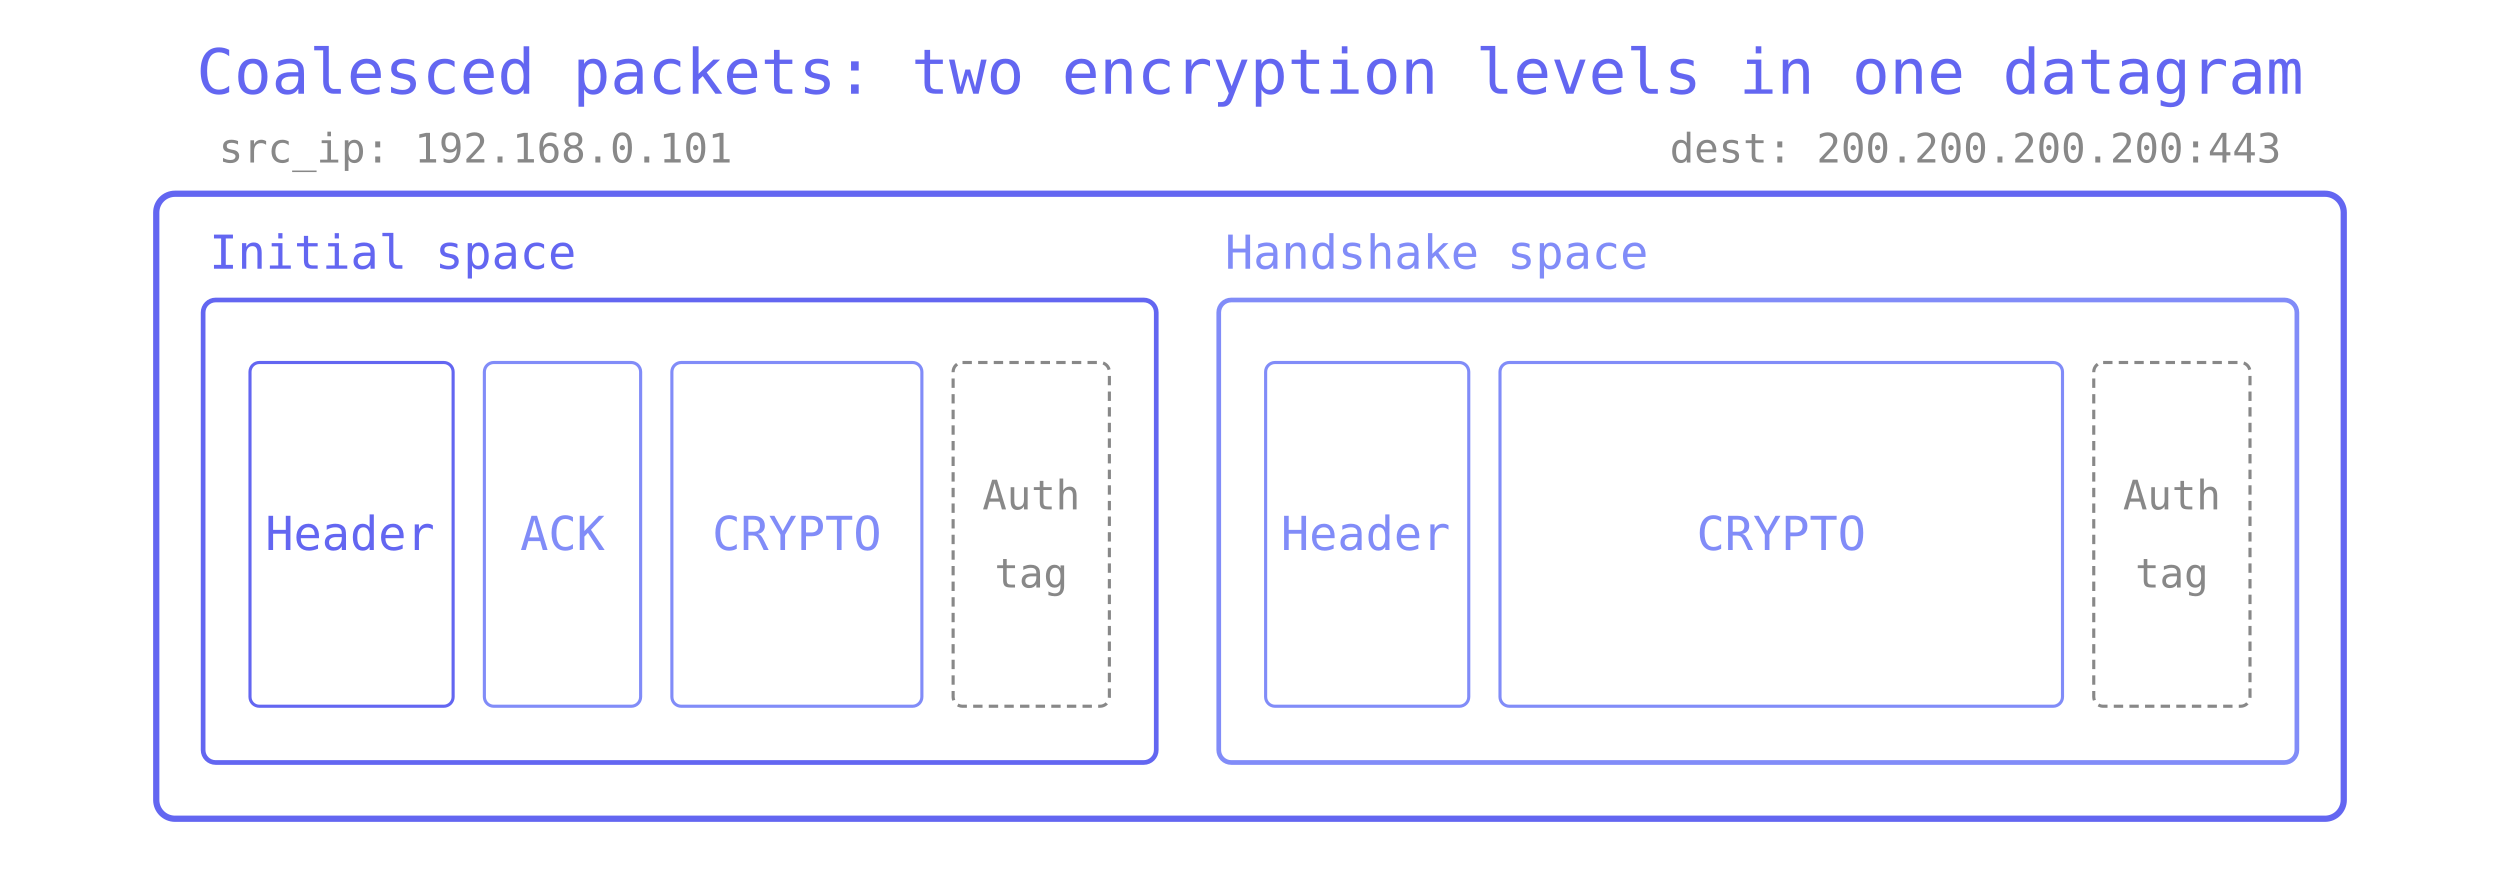
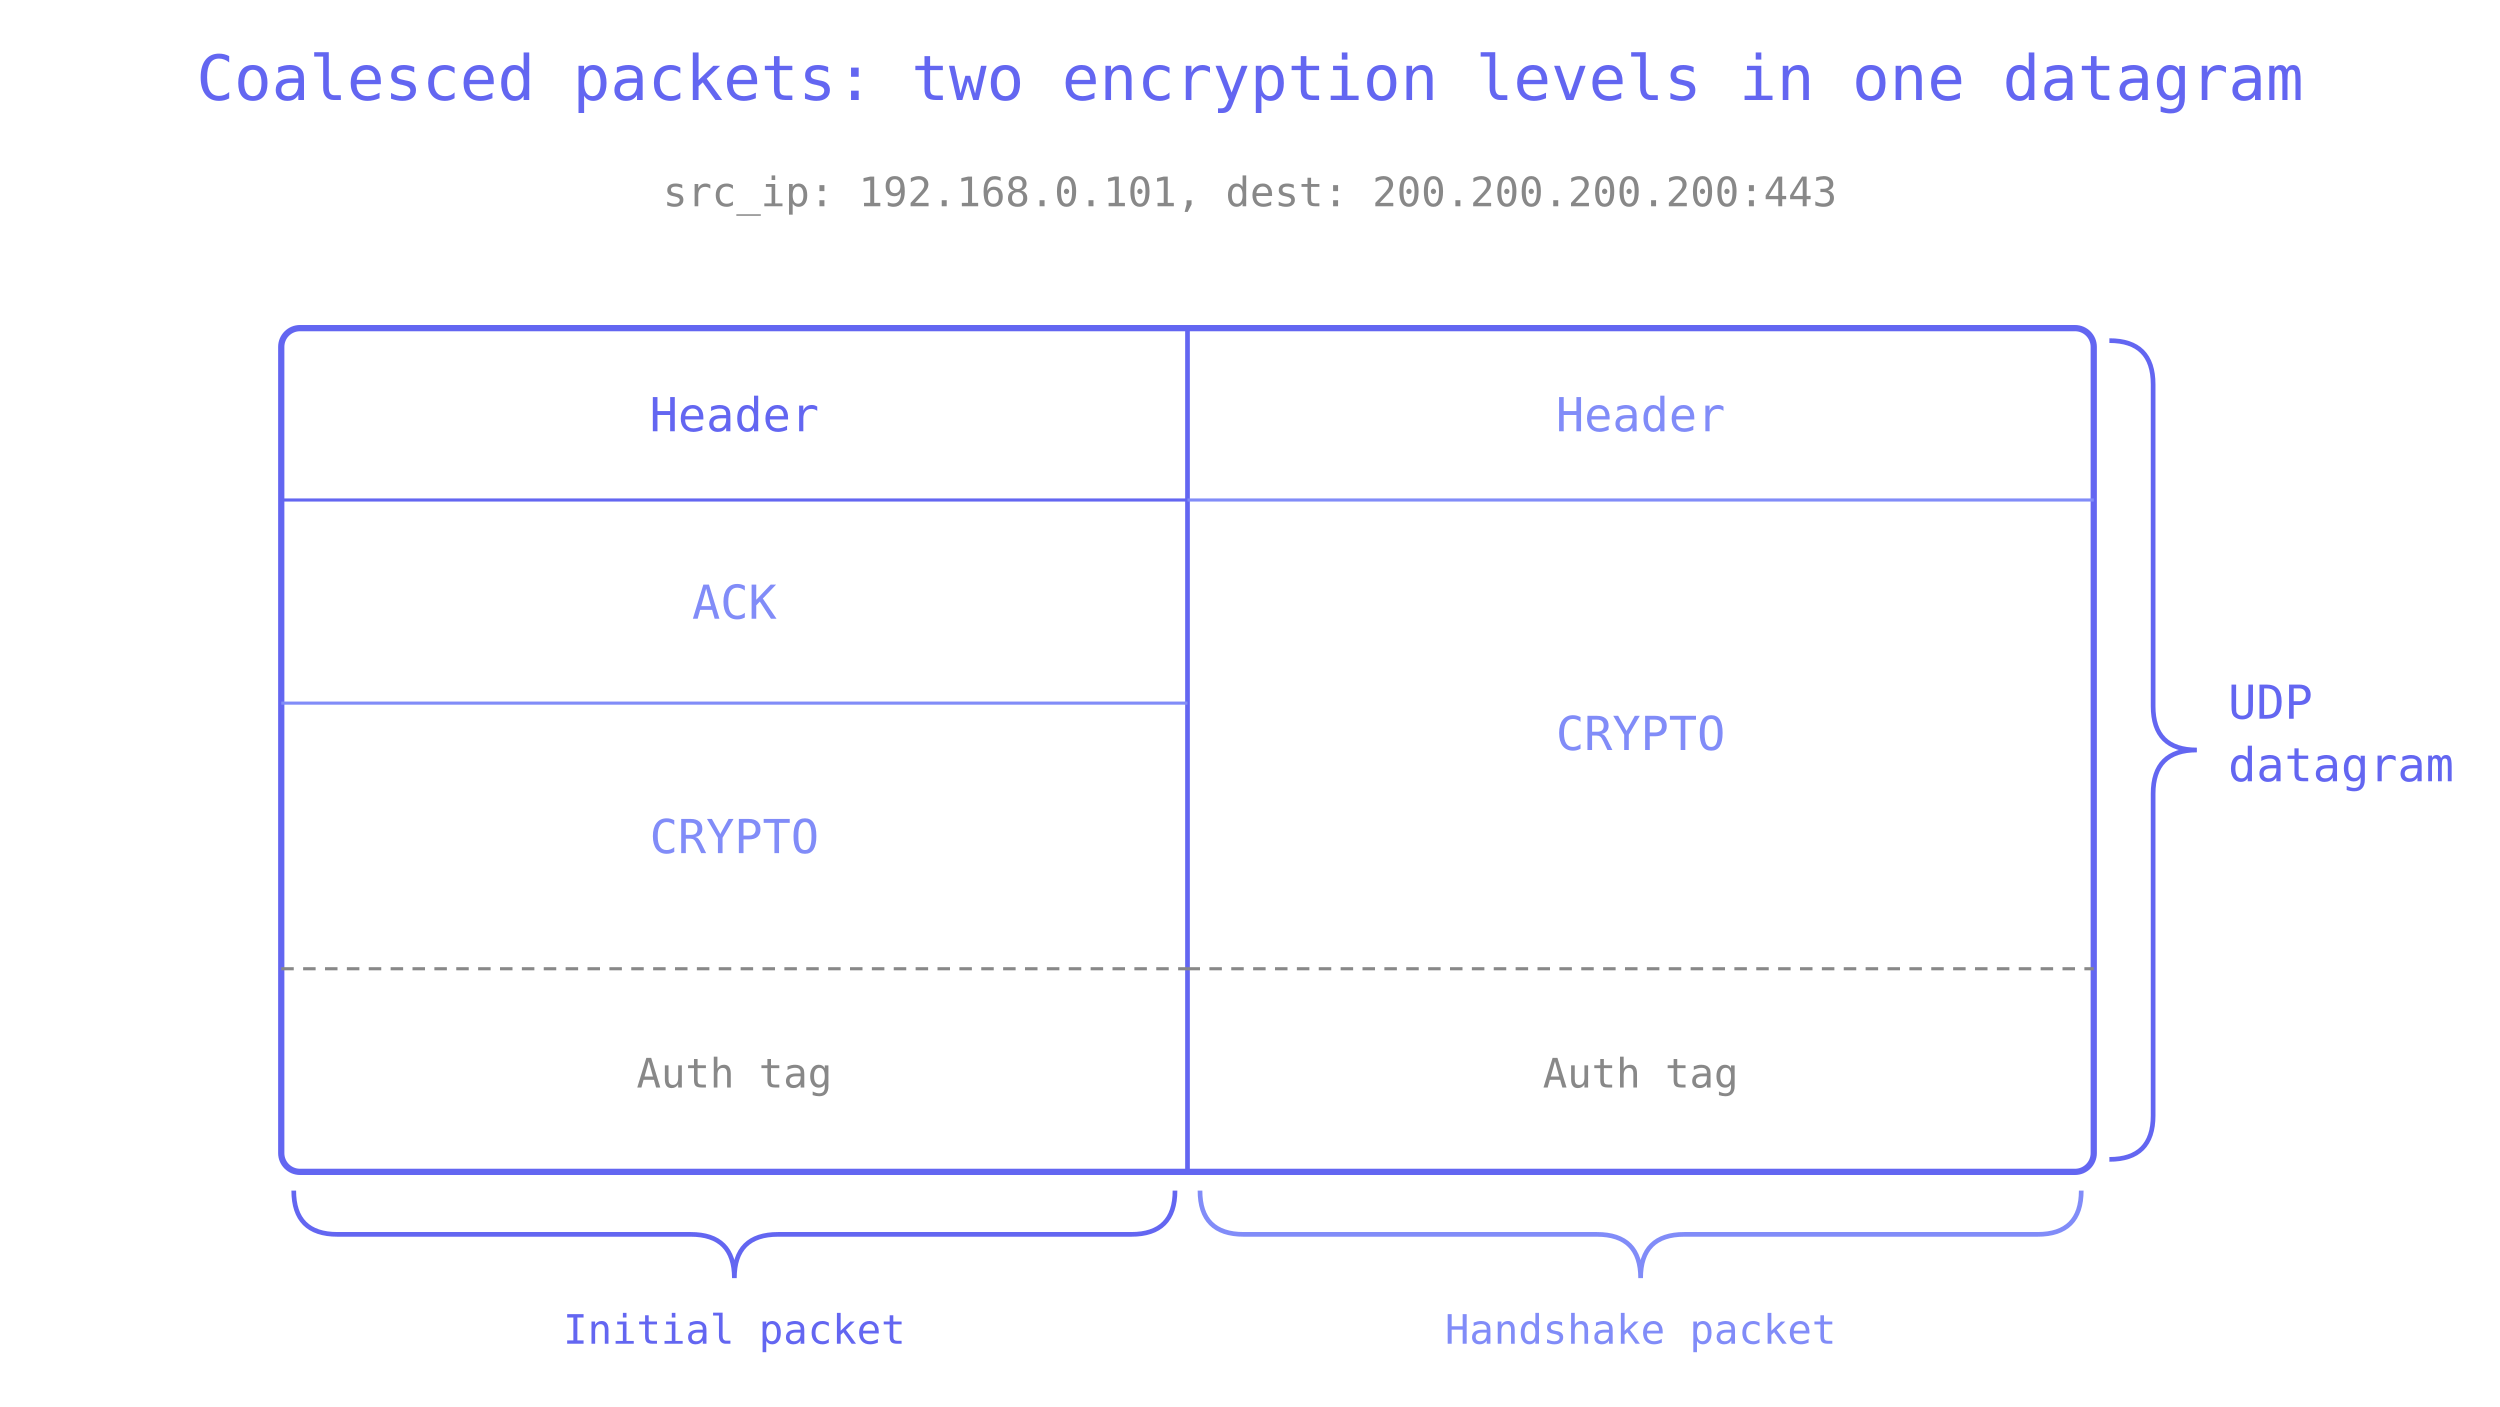
- <svg xmlns="http://www.w3.org/2000/svg" viewBox="0 0 800 280">
-   <text x="400" y="30" text-anchor="middle" font-family="Space Mono, monospace" font-size="20" fill="#6366f1">Coalesced packets: two encryption levels in one datagram</text>
-   <rect x="50" y="62" width="700" height="200" rx="6" fill="none" stroke="#6366f1" stroke-width="2" />
-   <text x="70" y="52" font-family="Space Mono, monospace" font-size="13" fill="#888">src_ip: 192.168.0.101</text>
-   <text x="730" y="52" text-anchor="end" font-family="Space Mono, monospace" font-size="13" fill="#888">dest: 200.200.200.200:443</text>
-   <text x="67" y="86" font-family="Space Mono, monospace" font-size="15" fill="#6366f1">Initial space</text>
-   <rect x="65" y="96" width="305" height="148" rx="4" fill="none" stroke="#6366f1" stroke-width="1.5" />
-   <rect x="80" y="116" width="65" height="110" rx="3" fill="none" stroke="#6366f1" stroke-width="1" />
-   <text x="112" y="176" text-anchor="middle" font-family="Space Mono, monospace" font-size="15" fill="#6366f1">Header</text>
-   <rect x="155" y="116" width="50" height="110" rx="3" fill="none" stroke="#818cf8" stroke-width="1" />
-   <text x="180" y="176" text-anchor="middle" font-family="Space Mono, monospace" font-size="15" fill="#818cf8">ACK</text>
-   <rect x="215" y="116" width="80" height="110" rx="3" fill="none" stroke="#818cf8" stroke-width="1" />
-   <text x="255" y="176" text-anchor="middle" font-family="Space Mono, monospace" font-size="15" fill="#818cf8">CRYPTO</text>
-   <rect x="305" y="116" width="50" height="110" rx="3" fill="none" stroke="#888" stroke-width="1" stroke-dasharray="3 2" />
-   <text x="330" y="163" text-anchor="middle" font-family="Space Mono, monospace" font-size="13" fill="#888">Auth</text>
-   <text x="330" y="188" text-anchor="middle" font-family="Space Mono, monospace" font-size="13" fill="#888">tag</text>
-   <text x="392" y="86" font-family="Space Mono, monospace" font-size="15" fill="#818cf8">Handshake space</text>
-   <rect x="390" y="96" width="345" height="148" rx="4" fill="none" stroke="#818cf8" stroke-width="1.5" />
-   <rect x="405" y="116" width="65" height="110" rx="3" fill="none" stroke="#818cf8" stroke-width="1" />
-   <text x="437" y="176" text-anchor="middle" font-family="Space Mono, monospace" font-size="15" fill="#818cf8">Header</text>
-   <rect x="480" y="116" width="180" height="110" rx="3" fill="none" stroke="#818cf8" stroke-width="1" />
-   <text x="570" y="176" text-anchor="middle" font-family="Space Mono, monospace" font-size="15" fill="#818cf8">CRYPTO</text>
-   <rect x="670" y="116" width="50" height="110" rx="3" fill="none" stroke="#888" stroke-width="1" stroke-dasharray="3 2" />
-   <text x="695" y="163" text-anchor="middle" font-family="Space Mono, monospace" font-size="13" fill="#888">Auth</text>
-   <text x="695" y="188" text-anchor="middle" font-family="Space Mono, monospace" font-size="13" fill="#888">tag</text>
+ <svg xmlns="http://www.w3.org/2000/svg" viewBox="0 0 800 450">
+   <text x="400" y="32" text-anchor="middle" font-family="Space Mono, monospace" font-size="20" fill="#6366f1">Coalesced packets: two encryption levels in one datagram</text>
+   <text x="400" y="66" text-anchor="middle" font-family="Space Mono, monospace" font-size="13" fill="#888">src_ip: 192.168.0.101, dest: 200.200.200.200:443</text>
+   <rect x="90" y="105" width="580" height="270" rx="6" fill="none" stroke="#6366f1" stroke-width="2" />
+   <line x1="380" y1="105" x2="380" y2="375" stroke="#6366f1" stroke-width="1.5" />
+   <line x1="90" y1="160" x2="380" y2="160" stroke="#6366f1" stroke-width="1" />
+   <line x1="90" y1="225" x2="380" y2="225" stroke="#818cf8" stroke-width="1" />
+   <line x1="90" y1="310" x2="380" y2="310" stroke="#888" stroke-width="1" stroke-dasharray="4 3" />
+   <text x="235" y="138" text-anchor="middle" font-family="Space Mono, monospace" font-size="15" fill="#6366f1">Header</text>
+   <text x="235" y="198" text-anchor="middle" font-family="Space Mono, monospace" font-size="15" fill="#818cf8">ACK</text>
+   <text x="235" y="273" text-anchor="middle" font-family="Space Mono, monospace" font-size="15" fill="#818cf8">CRYPTO</text>
+   <text x="235" y="348" text-anchor="middle" font-family="Space Mono, monospace" font-size="13" fill="#888">Auth tag</text>
+   <line x1="380" y1="160" x2="670" y2="160" stroke="#818cf8" stroke-width="1" />
+   <line x1="380" y1="310" x2="670" y2="310" stroke="#888" stroke-width="1" stroke-dasharray="4 3" />
+   <text x="525" y="138" text-anchor="middle" font-family="Space Mono, monospace" font-size="15" fill="#818cf8">Header</text>
+   <text x="525" y="240" text-anchor="middle" font-family="Space Mono, monospace" font-size="15" fill="#818cf8">CRYPTO</text>
+   <text x="525" y="348" text-anchor="middle" font-family="Space Mono, monospace" font-size="13" fill="#888">Auth tag</text>
+   <path d="M 94 381 Q 94 395 108 395 L 221 395 Q 235 395 235 409 Q 235 395 249 395 L 362 395 Q 376 395 376 381" fill="none" stroke="#6366f1" stroke-width="1.5" />
+   <text x="235" y="430" text-anchor="middle" font-family="Space Mono, monospace" font-size="13" fill="#6366f1">Initial packet</text>
+   <path d="M 384 381 Q 384 395 398 395 L 511 395 Q 525 395 525 409 Q 525 395 539 395 L 652 395 Q 666 395 666 381" fill="none" stroke="#818cf8" stroke-width="1.5" />
+   <text x="525" y="430" text-anchor="middle" font-family="Space Mono, monospace" font-size="13" fill="#818cf8">Handshake packet</text>
+   <path d="M 675 109 Q 689 109 689 123 L 689 226 Q 689 240 703 240 Q 689 240 689 254 L 689 357 Q 689 371 675 371" fill="none" stroke="#6366f1" stroke-width="1.5" />
+   <text x="713" y="230" font-family="Space Mono, monospace" font-size="15" fill="#6366f1">UDP</text>
+   <text x="713" y="250" font-family="Space Mono, monospace" font-size="15" fill="#6366f1">datagram</text>
</svg>
